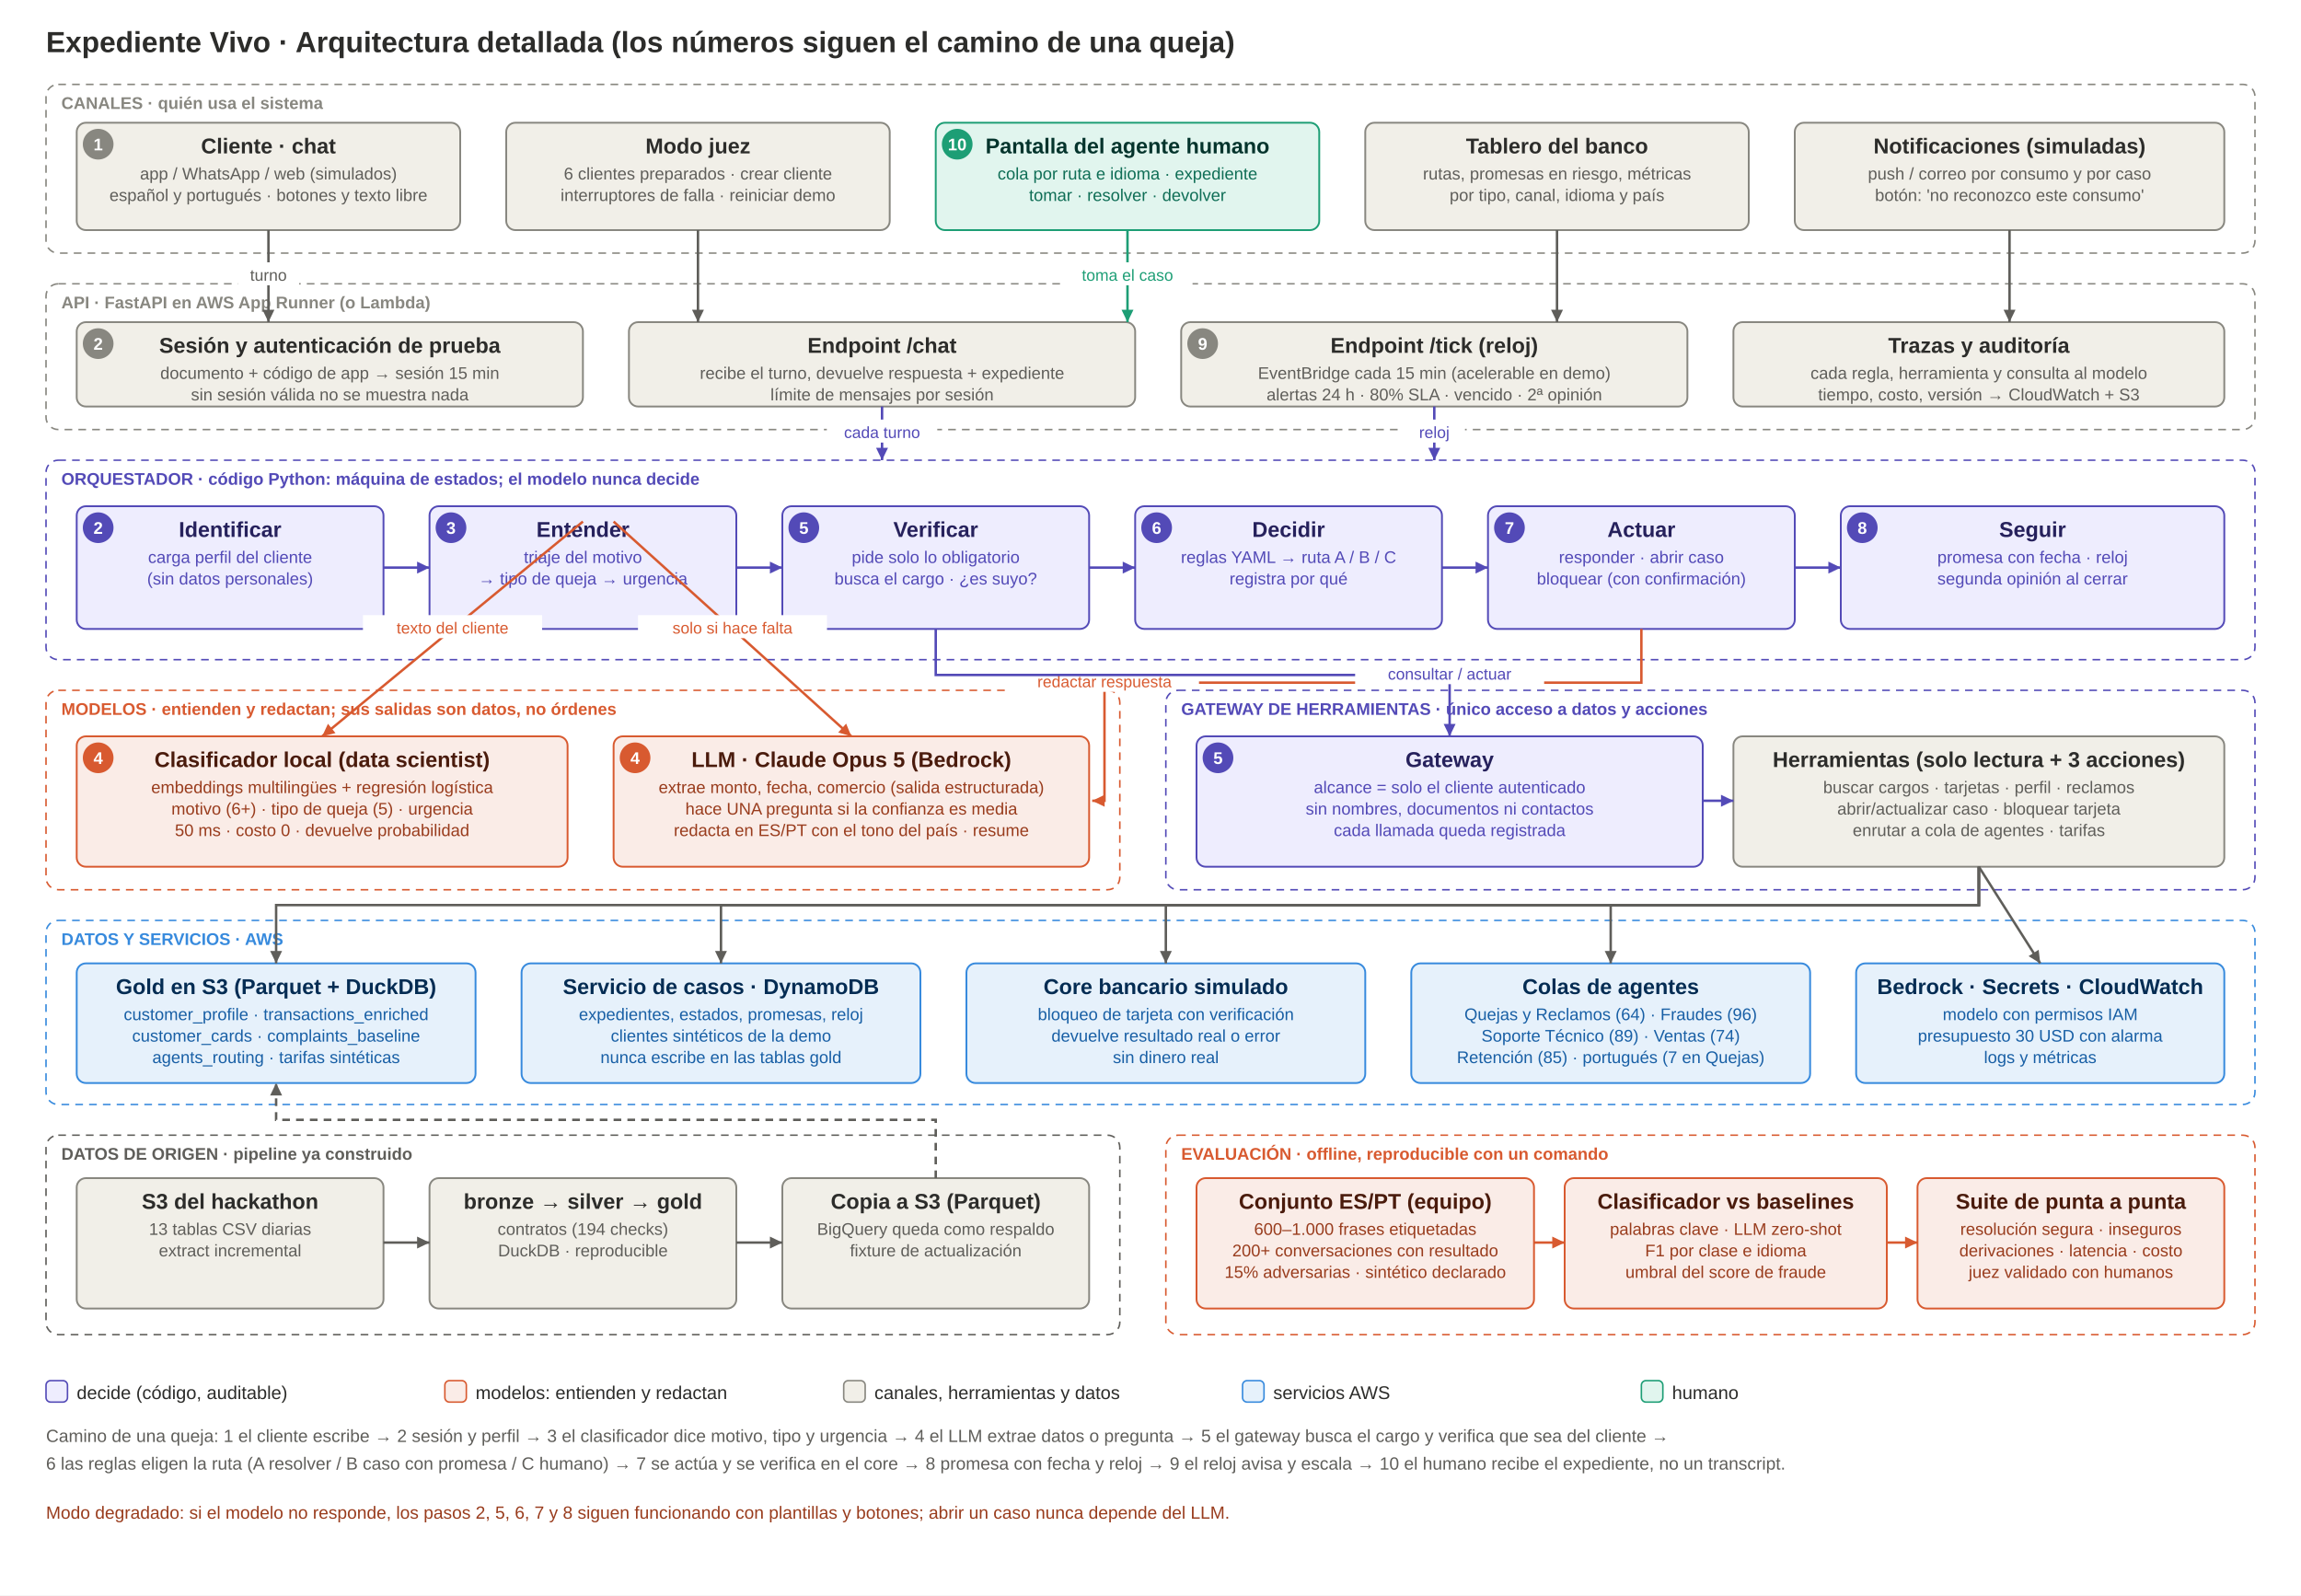
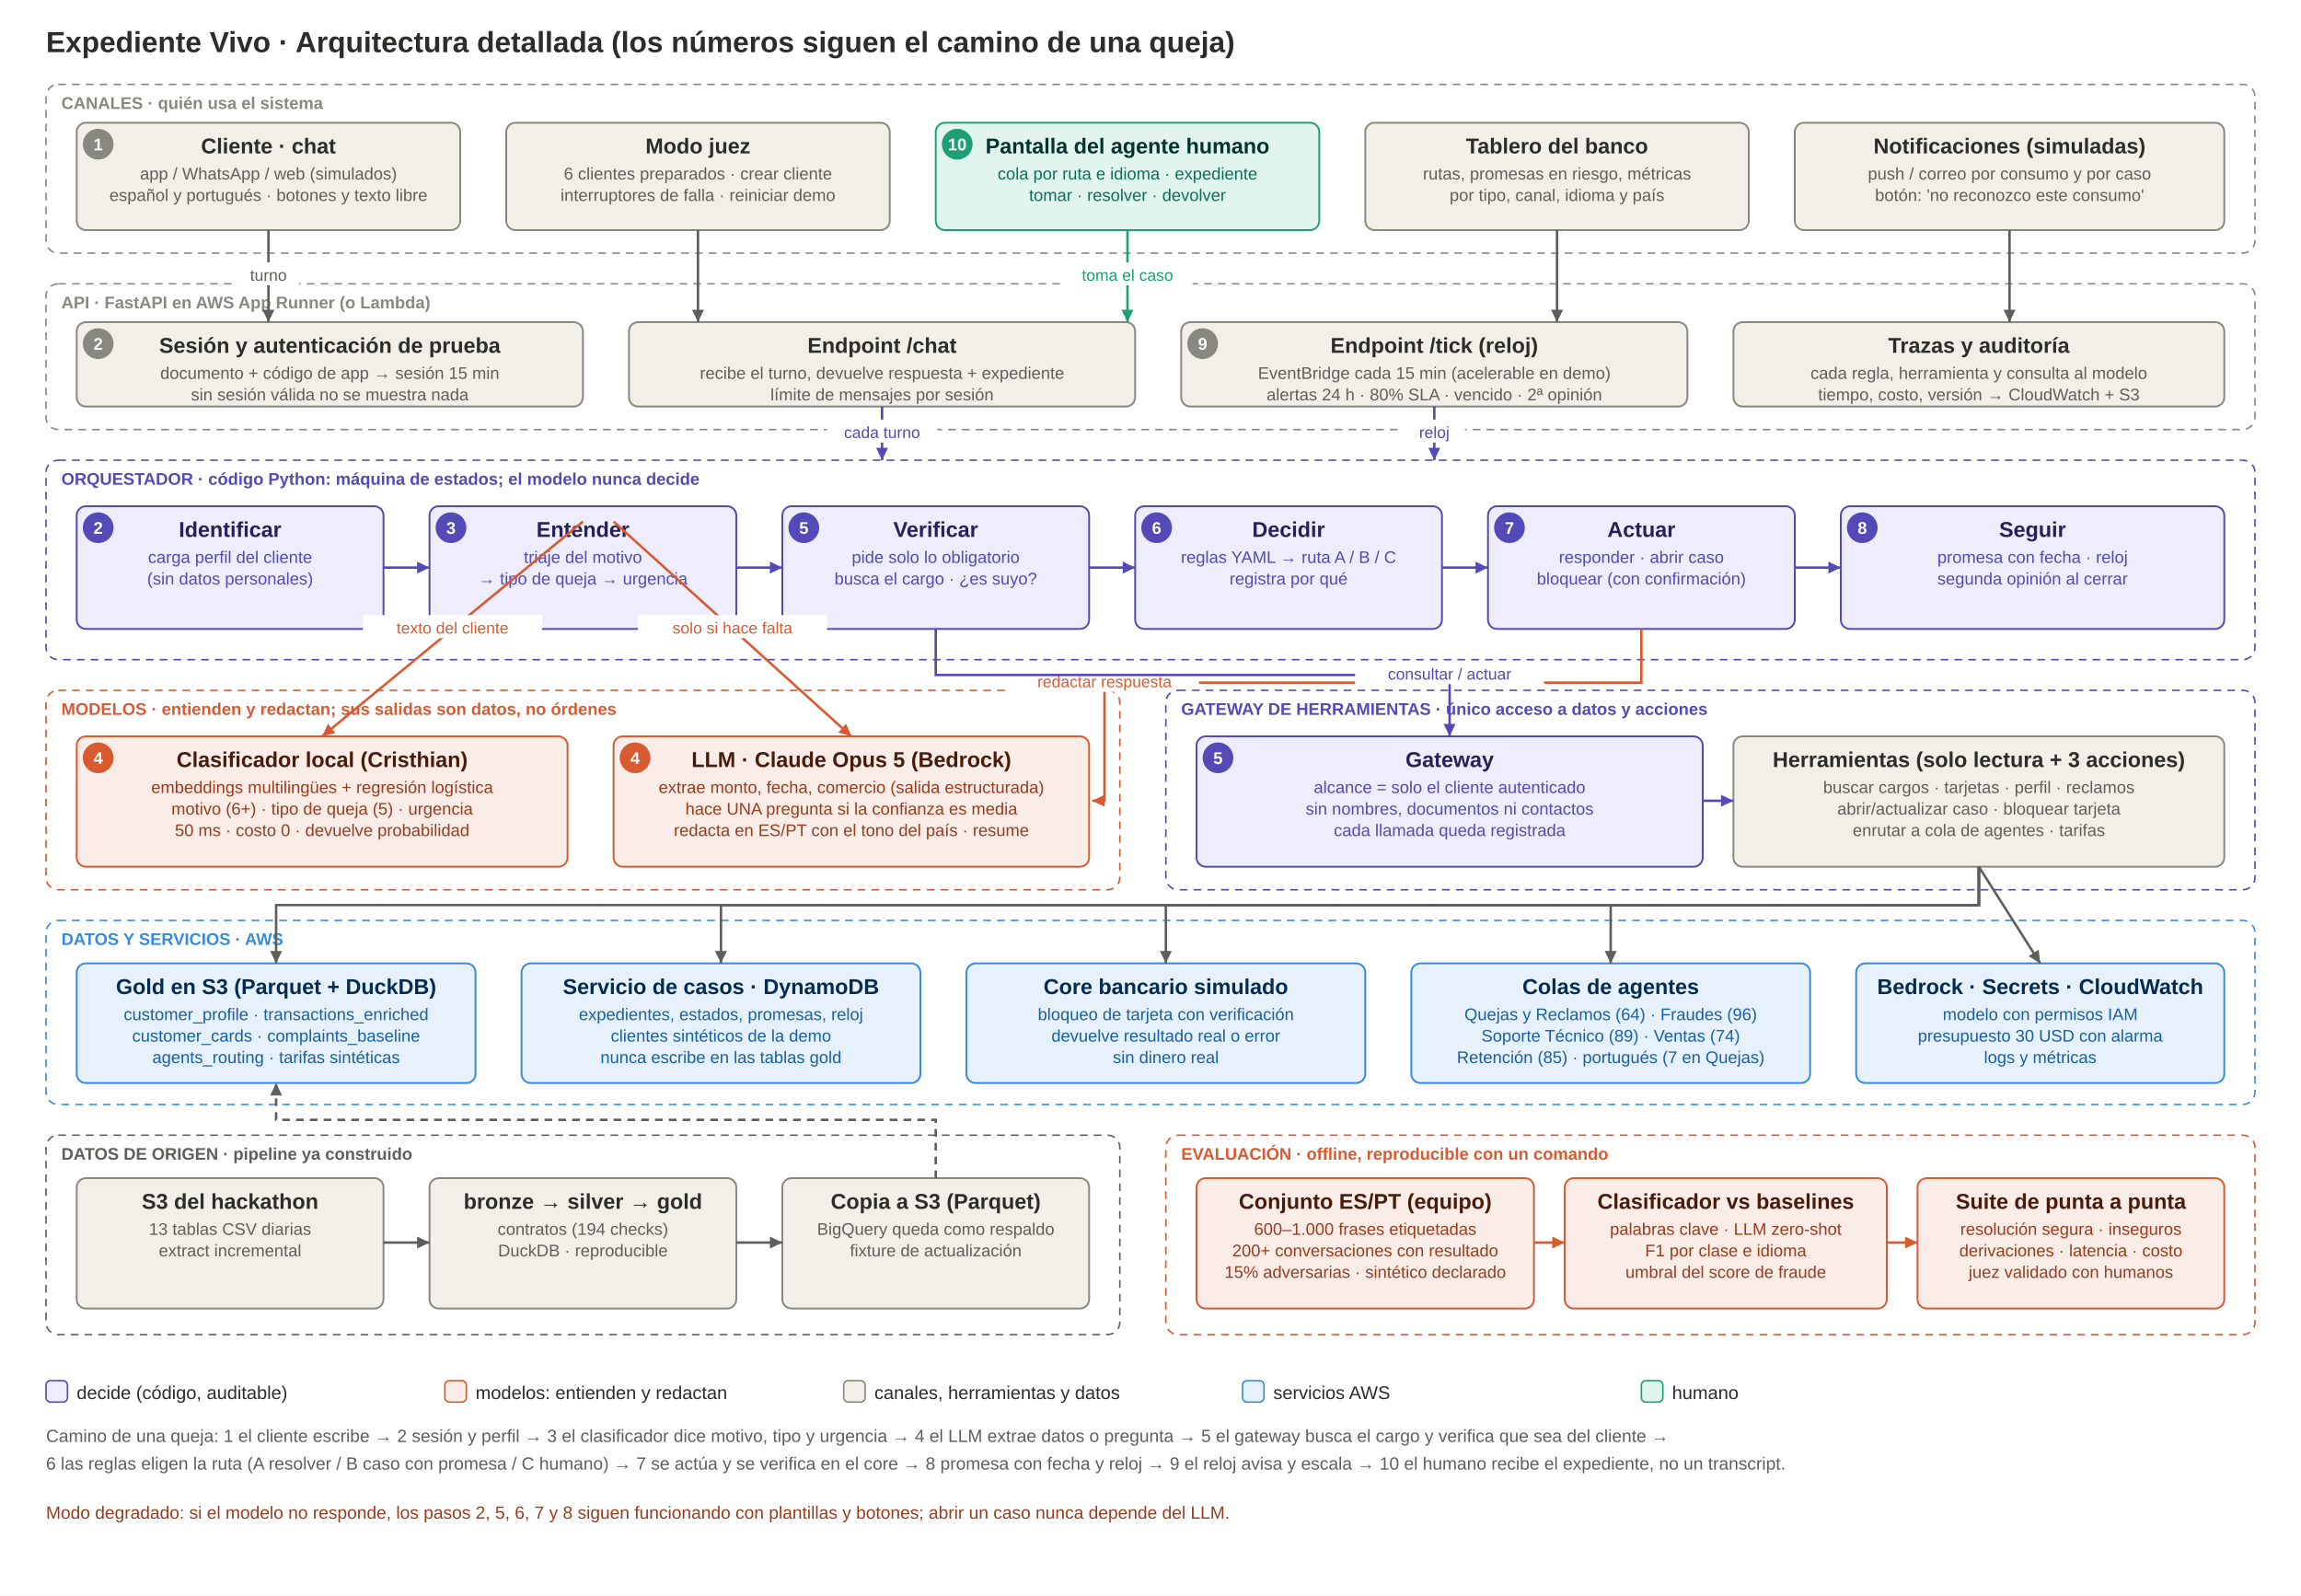
<svg xmlns="http://www.w3.org/2000/svg" width="1500" height="1040" viewBox="0 0 1500 1040" font-family="Arial, Helvetica, sans-serif">
  <rect x="0" y="0" width="1500" height="1040" fill="#ffffff" />
  <text x="30" y="34" font-size="19" fill="#2C2C2A" text-anchor="start" font-weight="bold">Expediente Vivo · Arquitectura detallada (los números siguen el camino de una queja)</text>
  <rect x="30" y="55" width="1440" height="110" rx="8" fill="none" stroke="#888780" stroke-width="1" stroke-dasharray="5 4" />
  <text x="40" y="71" font-size="11" font-weight="bold" fill="#888780">CANALES  ·  quién usa el sistema</text>
  <rect x="50" y="80" width="250" height="70" rx="6" fill="#F1EFE8" stroke="#888780" stroke-width="1.2" />
  <circle cx="64" cy="94" r="10" fill="#888780" />
  <text x="64" y="98" font-size="11" font-weight="bold" fill="#ffffff" text-anchor="middle">1</text>
  <text x="175.0" y="100" font-size="14" font-weight="bold" fill="#2C2C2A" text-anchor="middle">Cliente · chat</text>
  <text x="175.0" y="117" font-size="11" fill="#5F5E5A" text-anchor="middle">app / WhatsApp / web (simulados)</text>
  <text x="175.0" y="131" font-size="11" fill="#5F5E5A" text-anchor="middle">español y portugués · botones y texto libre</text>
  <rect x="330" y="80" width="250" height="70" rx="6" fill="#F1EFE8" stroke="#888780" stroke-width="1.2" />
  <text x="455.0" y="100" font-size="14" font-weight="bold" fill="#2C2C2A" text-anchor="middle">Modo juez</text>
  <text x="455.0" y="117" font-size="11" fill="#5F5E5A" text-anchor="middle">6 clientes preparados · crear cliente</text>
  <text x="455.0" y="131" font-size="11" fill="#5F5E5A" text-anchor="middle">interruptores de falla · reiniciar demo</text>
  <rect x="610" y="80" width="250" height="70" rx="6" fill="#E1F5EE" stroke="#1D9E75" stroke-width="1.2" />
  <circle cx="624" cy="94" r="10" fill="#1D9E75" />
  <text x="624" y="98" font-size="11" font-weight="bold" fill="#ffffff" text-anchor="middle">10</text>
  <text x="735.0" y="100" font-size="14" font-weight="bold" fill="#04342C" text-anchor="middle">Pantalla del agente humano</text>
  <text x="735.0" y="117" font-size="11" fill="#0F6E56" text-anchor="middle">cola por ruta e idioma · expediente</text>
  <text x="735.0" y="131" font-size="11" fill="#0F6E56" text-anchor="middle">tomar · resolver · devolver</text>
  <rect x="890" y="80" width="250" height="70" rx="6" fill="#F1EFE8" stroke="#888780" stroke-width="1.2" />
  <text x="1015.0" y="100" font-size="14" font-weight="bold" fill="#2C2C2A" text-anchor="middle">Tablero del banco</text>
  <text x="1015.0" y="117" font-size="11" fill="#5F5E5A" text-anchor="middle">rutas, promesas en riesgo, métricas</text>
  <text x="1015.0" y="131" font-size="11" fill="#5F5E5A" text-anchor="middle">por tipo, canal, idioma y país</text>
  <rect x="1170" y="80" width="280" height="70" rx="6" fill="#F1EFE8" stroke="#888780" stroke-width="1.2" />
  <text x="1310.0" y="100" font-size="14" font-weight="bold" fill="#2C2C2A" text-anchor="middle">Notificaciones (simuladas)</text>
  <text x="1310.0" y="117" font-size="11" fill="#5F5E5A" text-anchor="middle">push / correo por consumo y por caso</text>
  <text x="1310.0" y="131" font-size="11" fill="#5F5E5A" text-anchor="middle">botón: 'no reconozco este consumo'</text>
  <rect x="30" y="185" width="1440" height="95" rx="8" fill="none" stroke="#888780" stroke-width="1" stroke-dasharray="5 4" />
  <text x="40" y="201" font-size="11" font-weight="bold" fill="#888780">API  ·  FastAPI en AWS App Runner (o Lambda)</text>
  <rect x="50" y="210" width="330" height="55" rx="6" fill="#F1EFE8" stroke="#888780" stroke-width="1.2" />
  <circle cx="64" cy="224" r="10" fill="#888780" />
  <text x="64" y="228" font-size="11" font-weight="bold" fill="#ffffff" text-anchor="middle">2</text>
  <text x="215.0" y="230" font-size="14" font-weight="bold" fill="#2C2C2A" text-anchor="middle">Sesión y autenticación de prueba</text>
  <text x="215.0" y="247" font-size="11" fill="#5F5E5A" text-anchor="middle">documento + código de app → sesión 15 min</text>
  <text x="215.0" y="261" font-size="11" fill="#5F5E5A" text-anchor="middle">sin sesión válida no se muestra nada</text>
  <rect x="410" y="210" width="330" height="55" rx="6" fill="#F1EFE8" stroke="#888780" stroke-width="1.2" />
  <text x="575.0" y="230" font-size="14" font-weight="bold" fill="#2C2C2A" text-anchor="middle">Endpoint /chat</text>
  <text x="575.0" y="247" font-size="11" fill="#5F5E5A" text-anchor="middle">recibe el turno, devuelve respuesta + expediente</text>
  <text x="575.0" y="261" font-size="11" fill="#5F5E5A" text-anchor="middle">límite de mensajes por sesión</text>
  <rect x="770" y="210" width="330" height="55" rx="6" fill="#F1EFE8" stroke="#888780" stroke-width="1.2" />
  <circle cx="784" cy="224" r="10" fill="#888780" />
  <text x="784" y="228" font-size="11" font-weight="bold" fill="#ffffff" text-anchor="middle">9</text>
  <text x="935.0" y="230" font-size="14" font-weight="bold" fill="#2C2C2A" text-anchor="middle">Endpoint /tick (reloj)</text>
  <text x="935.0" y="247" font-size="11" fill="#5F5E5A" text-anchor="middle">EventBridge cada 15 min (acelerable en demo)</text>
  <text x="935.0" y="261" font-size="11" fill="#5F5E5A" text-anchor="middle">alertas 24 h · 80% SLA · vencido · 2ª opinión</text>
  <rect x="1130" y="210" width="320" height="55" rx="6" fill="#F1EFE8" stroke="#888780" stroke-width="1.2" />
  <text x="1290.0" y="230" font-size="14" font-weight="bold" fill="#2C2C2A" text-anchor="middle">Trazas y auditoría</text>
  <text x="1290.0" y="247" font-size="11" fill="#5F5E5A" text-anchor="middle">cada regla, herramienta y consulta al modelo</text>
  <text x="1290.0" y="261" font-size="11" fill="#5F5E5A" text-anchor="middle">tiempo, costo, versión → CloudWatch + S3</text>
  <rect x="30" y="300" width="1440" height="130" rx="8" fill="none" stroke="#534AB7" stroke-width="1" stroke-dasharray="5 4" />
  <text x="40" y="316" font-size="11" font-weight="bold" fill="#534AB7">ORQUESTADOR  ·  código Python: máquina de estados; el modelo nunca decide</text>
  <rect x="50" y="330" width="200" height="80" rx="6" fill="#EEEDFE" stroke="#534AB7" stroke-width="1.2" />
  <circle cx="64" cy="344" r="10" fill="#534AB7" />
  <text x="64" y="348" font-size="11" font-weight="bold" fill="#ffffff" text-anchor="middle">2</text>
  <text x="150.0" y="350" font-size="14" font-weight="bold" fill="#26215C" text-anchor="middle">Identificar</text>
  <text x="150.0" y="367" font-size="11" fill="#534AB7" text-anchor="middle">carga perfil del cliente</text>
  <text x="150.0" y="381" font-size="11" fill="#534AB7" text-anchor="middle">(sin datos personales)</text>
  <rect x="280" y="330" width="200" height="80" rx="6" fill="#EEEDFE" stroke="#534AB7" stroke-width="1.2" />
  <circle cx="294" cy="344" r="10" fill="#534AB7" />
  <text x="294" y="348" font-size="11" font-weight="bold" fill="#ffffff" text-anchor="middle">3</text>
  <text x="380.0" y="350" font-size="14" font-weight="bold" fill="#26215C" text-anchor="middle">Entender</text>
  <text x="380.0" y="367" font-size="11" fill="#534AB7" text-anchor="middle">triaje del motivo</text>
  <text x="380.0" y="381" font-size="11" fill="#534AB7" text-anchor="middle">→ tipo de queja → urgencia</text>
  <rect x="510" y="330" width="200" height="80" rx="6" fill="#EEEDFE" stroke="#534AB7" stroke-width="1.2" />
  <circle cx="524" cy="344" r="10" fill="#534AB7" />
  <text x="524" y="348" font-size="11" font-weight="bold" fill="#ffffff" text-anchor="middle">5</text>
  <text x="610.0" y="350" font-size="14" font-weight="bold" fill="#26215C" text-anchor="middle">Verificar</text>
  <text x="610.0" y="367" font-size="11" fill="#534AB7" text-anchor="middle">pide solo lo obligatorio</text>
  <text x="610.0" y="381" font-size="11" fill="#534AB7" text-anchor="middle">busca el cargo · ¿es suyo?</text>
  <rect x="740" y="330" width="200" height="80" rx="6" fill="#EEEDFE" stroke="#534AB7" stroke-width="1.2" />
  <circle cx="754" cy="344" r="10" fill="#534AB7" />
  <text x="754" y="348" font-size="11" font-weight="bold" fill="#ffffff" text-anchor="middle">6</text>
  <text x="840.0" y="350" font-size="14" font-weight="bold" fill="#26215C" text-anchor="middle">Decidir</text>
  <text x="840.0" y="367" font-size="11" fill="#534AB7" text-anchor="middle">reglas YAML → ruta A / B / C</text>
  <text x="840.0" y="381" font-size="11" fill="#534AB7" text-anchor="middle">registra por qué</text>
  <rect x="970" y="330" width="200" height="80" rx="6" fill="#EEEDFE" stroke="#534AB7" stroke-width="1.2" />
  <circle cx="984" cy="344" r="10" fill="#534AB7" />
  <text x="984" y="348" font-size="11" font-weight="bold" fill="#ffffff" text-anchor="middle">7</text>
  <text x="1070.0" y="350" font-size="14" font-weight="bold" fill="#26215C" text-anchor="middle">Actuar</text>
  <text x="1070.0" y="367" font-size="11" fill="#534AB7" text-anchor="middle">responder · abrir caso</text>
  <text x="1070.0" y="381" font-size="11" fill="#534AB7" text-anchor="middle">bloquear (con confirmación)</text>
  <rect x="1200" y="330" width="250" height="80" rx="6" fill="#EEEDFE" stroke="#534AB7" stroke-width="1.2" />
  <circle cx="1214" cy="344" r="10" fill="#534AB7" />
  <text x="1214" y="348" font-size="11" font-weight="bold" fill="#ffffff" text-anchor="middle">8</text>
  <text x="1325.0" y="350" font-size="14" font-weight="bold" fill="#26215C" text-anchor="middle">Seguir</text>
  <text x="1325.0" y="367" font-size="11" fill="#534AB7" text-anchor="middle">promesa con fecha · reloj</text>
  <text x="1325.0" y="381" font-size="11" fill="#534AB7" text-anchor="middle">segunda opinión al cerrar</text>
  <polyline points="250,370 280,370" fill="none" stroke="#534AB7" stroke-width="1.6" />
  <polygon points="280,370 271.9,373.9 271.9,366.1" fill="#534AB7" />
  <polyline points="480,370 510,370" fill="none" stroke="#534AB7" stroke-width="1.6" />
  <polygon points="510,370 501.9,373.9 501.9,366.1" fill="#534AB7" />
  <polyline points="710,370 740,370" fill="none" stroke="#534AB7" stroke-width="1.6" />
  <polygon points="740,370 731.9,373.9 731.9,366.1" fill="#534AB7" />
  <polyline points="940,370 970,370" fill="none" stroke="#534AB7" stroke-width="1.6" />
  <polygon points="970,370 961.9,373.9 961.9,366.1" fill="#534AB7" />
  <polyline points="1170,370 1200,370" fill="none" stroke="#534AB7" stroke-width="1.6" />
  <polygon points="1200,370 1191.9,373.9 1191.9,366.1" fill="#534AB7" />
  <rect x="30" y="450" width="700" height="130" rx="8" fill="none" stroke="#D85A30" stroke-width="1" stroke-dasharray="5 4" />
  <text x="40" y="466" font-size="11" font-weight="bold" fill="#D85A30">MODELOS  ·  entienden y redactan; sus salidas son datos, no órdenes</text>
  <rect x="50" y="480" width="320" height="85" rx="6" fill="#FAECE7" stroke="#D85A30" stroke-width="1.2" />
  <circle cx="64" cy="494" r="10" fill="#D85A30" />
  <text x="64" y="498" font-size="11" font-weight="bold" fill="#ffffff" text-anchor="middle">4</text>
-   <text x="210.0" y="500" font-size="14" font-weight="bold" fill="#4A1B0C" text-anchor="middle">Clasificador local (data scientist)</text>
+   <text x="210.0" y="500" font-size="14" font-weight="bold" fill="#4A1B0C" text-anchor="middle">Clasificador local (Cristhian)</text>
  <text x="210.0" y="517" font-size="11" fill="#993C1D" text-anchor="middle">embeddings multilingües + regresión logística</text>
  <text x="210.0" y="531" font-size="11" fill="#993C1D" text-anchor="middle">motivo (6+) · tipo de queja (5) · urgencia</text>
  <text x="210.0" y="545" font-size="11" fill="#993C1D" text-anchor="middle">50 ms · costo 0 · devuelve probabilidad</text>
  <rect x="400" y="480" width="310" height="85" rx="6" fill="#FAECE7" stroke="#D85A30" stroke-width="1.2" />
  <circle cx="414" cy="494" r="10" fill="#D85A30" />
  <text x="414" y="498" font-size="11" font-weight="bold" fill="#ffffff" text-anchor="middle">4</text>
  <text x="555.0" y="500" font-size="14" font-weight="bold" fill="#4A1B0C" text-anchor="middle">LLM · Claude Opus 5 (Bedrock)</text>
  <text x="555.0" y="517" font-size="11" fill="#993C1D" text-anchor="middle">extrae monto, fecha, comercio (salida estructurada)</text>
  <text x="555.0" y="531" font-size="11" fill="#993C1D" text-anchor="middle">hace UNA pregunta si la confianza es media</text>
  <text x="555.0" y="545" font-size="11" fill="#993C1D" text-anchor="middle">redacta en ES/PT con el tono del país · resume</text>
  <polyline points="380,340 210,480" fill="none" stroke="#D85A30" stroke-width="1.6" />
  <polygon points="210,480 213.8,471.8 218.7,477.9" fill="#D85A30" />
  <rect x="236.6" y="401.0" width="116.8" height="15" fill="#ffffff" />
  <text x="295.0" y="413.0" font-size="10.5" fill="#D85A30" text-anchor="middle">texto del cliente</text>
  <polyline points="400,340 555,480" fill="none" stroke="#D85A30" stroke-width="1.6" />
  <polygon points="555,480 546.4,477.5 551.6,471.7" fill="#D85A30" />
  <rect x="415.9" y="401.0" width="123.2" height="15" fill="#ffffff" />
  <text x="477.5" y="413.0" font-size="10.5" fill="#D85A30" text-anchor="middle">solo si hace falta</text>
  <polyline points="1070,410 1070,445 720,445 720,522 712,522" fill="none" stroke="#D85A30" stroke-width="1.6" />
  <polygon points="712,522 720.1,518.1 720.1,525.9" fill="#D85A30" />
  <rect x="658.4" y="436" width="123.2" height="15" fill="#ffffff" />
  <text x="720" y="448" font-size="10.5" fill="#D85A30" text-anchor="middle">redactar respuesta</text>
  <rect x="760" y="450" width="710" height="130" rx="8" fill="none" stroke="#534AB7" stroke-width="1" stroke-dasharray="5 4" />
  <text x="770" y="466" font-size="11" font-weight="bold" fill="#534AB7">GATEWAY DE HERRAMIENTAS  ·  único acceso a datos y acciones</text>
  <rect x="780" y="480" width="330" height="85" rx="6" fill="#EEEDFE" stroke="#534AB7" stroke-width="1.2" />
  <circle cx="794" cy="494" r="10" fill="#534AB7" />
  <text x="794" y="498" font-size="11" font-weight="bold" fill="#ffffff" text-anchor="middle">5</text>
  <text x="945.0" y="500" font-size="14" font-weight="bold" fill="#26215C" text-anchor="middle">Gateway</text>
  <text x="945.0" y="517" font-size="11" fill="#534AB7" text-anchor="middle">alcance = solo el cliente autenticado</text>
  <text x="945.0" y="531" font-size="11" fill="#534AB7" text-anchor="middle">sin nombres, documentos ni contactos</text>
  <text x="945.0" y="545" font-size="11" fill="#534AB7" text-anchor="middle">cada llamada queda registrada</text>
  <rect x="1130" y="480" width="320" height="85" rx="6" fill="#F1EFE8" stroke="#888780" stroke-width="1.2" />
  <text x="1290.0" y="500" font-size="14" font-weight="bold" fill="#2C2C2A" text-anchor="middle">Herramientas (solo lectura + 3 acciones)</text>
  <text x="1290.0" y="517" font-size="11" fill="#5F5E5A" text-anchor="middle">buscar cargos · tarjetas · perfil · reclamos</text>
  <text x="1290.0" y="531" font-size="11" fill="#5F5E5A" text-anchor="middle">abrir/actualizar caso · bloquear tarjeta</text>
  <text x="1290.0" y="545" font-size="11" fill="#5F5E5A" text-anchor="middle">enrutar a cola de agentes · tarifas</text>
  <polyline points="610,410 610,440 945,440 945,480" fill="none" stroke="#534AB7" stroke-width="1.6" />
  <polygon points="945,480 941.1,471.9 948.9,471.9" fill="#534AB7" />
  <rect x="883.4" y="431" width="123.2" height="15" fill="#ffffff" />
  <text x="945" y="443" font-size="10.5" fill="#534AB7" text-anchor="middle">consultar / actuar</text>
  <polyline points="1110,522 1130,522" fill="none" stroke="#534AB7" stroke-width="1.6" />
  <polygon points="1130,522 1121.9,525.9 1121.9,518.1" fill="#534AB7" />
  <rect x="30" y="600" width="1440" height="120" rx="8" fill="none" stroke="#378ADD" stroke-width="1" stroke-dasharray="5 4" />
  <text x="40" y="616" font-size="11" font-weight="bold" fill="#378ADD">DATOS Y SERVICIOS  ·  AWS</text>
  <rect x="50" y="628" width="260" height="78" rx="6" fill="#E6F1FB" stroke="#378ADD" stroke-width="1.2" />
  <text x="180.0" y="648" font-size="14" font-weight="bold" fill="#042C53" text-anchor="middle">Gold en S3 (Parquet + DuckDB)</text>
  <text x="180.0" y="665" font-size="11" fill="#185FA5" text-anchor="middle">customer_profile · transactions_enriched</text>
  <text x="180.0" y="679" font-size="11" fill="#185FA5" text-anchor="middle">customer_cards · complaints_baseline</text>
  <text x="180.0" y="693" font-size="11" fill="#185FA5" text-anchor="middle">agents_routing · tarifas sintéticas</text>
  <rect x="340" y="628" width="260" height="78" rx="6" fill="#E6F1FB" stroke="#378ADD" stroke-width="1.2" />
  <text x="470.0" y="648" font-size="14" font-weight="bold" fill="#042C53" text-anchor="middle">Servicio de casos · DynamoDB</text>
  <text x="470.0" y="665" font-size="11" fill="#185FA5" text-anchor="middle">expedientes, estados, promesas, reloj</text>
  <text x="470.0" y="679" font-size="11" fill="#185FA5" text-anchor="middle">clientes sintéticos de la demo</text>
  <text x="470.0" y="693" font-size="11" fill="#185FA5" text-anchor="middle">nunca escribe en las tablas gold</text>
  <rect x="630" y="628" width="260" height="78" rx="6" fill="#E6F1FB" stroke="#378ADD" stroke-width="1.2" />
  <text x="760.0" y="648" font-size="14" font-weight="bold" fill="#042C53" text-anchor="middle">Core bancario simulado</text>
  <text x="760.0" y="665" font-size="11" fill="#185FA5" text-anchor="middle">bloqueo de tarjeta con verificación</text>
  <text x="760.0" y="679" font-size="11" fill="#185FA5" text-anchor="middle">devuelve resultado real o error</text>
  <text x="760.0" y="693" font-size="11" fill="#185FA5" text-anchor="middle">sin dinero real</text>
  <rect x="920" y="628" width="260" height="78" rx="6" fill="#E6F1FB" stroke="#378ADD" stroke-width="1.2" />
  <text x="1050.0" y="648" font-size="14" font-weight="bold" fill="#042C53" text-anchor="middle">Colas de agentes</text>
  <text x="1050.0" y="665" font-size="11" fill="#185FA5" text-anchor="middle">Quejas y Reclamos (64) · Fraudes (96)</text>
  <text x="1050.0" y="679" font-size="11" fill="#185FA5" text-anchor="middle">Soporte Técnico (89) · Ventas (74)</text>
  <text x="1050.0" y="693" font-size="11" fill="#185FA5" text-anchor="middle">Retención (85) · portugués (7 en Quejas)</text>
  <rect x="1210" y="628" width="240" height="78" rx="6" fill="#E6F1FB" stroke="#378ADD" stroke-width="1.2" />
  <text x="1330.0" y="648" font-size="14" font-weight="bold" fill="#042C53" text-anchor="middle">Bedrock · Secrets · CloudWatch</text>
  <text x="1330.0" y="665" font-size="11" fill="#185FA5" text-anchor="middle">modelo con permisos IAM</text>
  <text x="1330.0" y="679" font-size="11" fill="#185FA5" text-anchor="middle">presupuesto 30 USD con alarma</text>
  <text x="1330.0" y="693" font-size="11" fill="#185FA5" text-anchor="middle">logs y métricas</text>
  <polyline points="1290,565 1290,590 180,590 180,628" fill="none" stroke="#5F5E5A" stroke-width="1.6" />
  <polygon points="180,628 176.1,619.9 183.9,619.9" fill="#5F5E5A" />
  <polyline points="1290,565 1290,590 470,590 470,628" fill="none" stroke="#5F5E5A" stroke-width="1.6" />
  <polygon points="470,628 466.1,619.9 473.9,619.9" fill="#5F5E5A" />
  <polyline points="1290,565 1290,590 760,590 760,628" fill="none" stroke="#5F5E5A" stroke-width="1.6" />
  <polygon points="760,628 756.1,619.9 763.9,619.9" fill="#5F5E5A" />
  <polyline points="1290,565 1290,590 1050,590 1050,628" fill="none" stroke="#5F5E5A" stroke-width="1.6" />
  <polygon points="1050,628 1046.1,619.9 1053.9,619.9" fill="#5F5E5A" />
  <polyline points="1290,565 1330,628" fill="none" stroke="#5F5E5A" stroke-width="1.6" />
  <polygon points="1330,628 1322.4,623.3 1329.0,619.1" fill="#5F5E5A" />
  <rect x="30" y="740" width="700" height="130" rx="8" fill="none" stroke="#5F5E5A" stroke-width="1" stroke-dasharray="5 4" />
  <text x="40" y="756" font-size="11" font-weight="bold" fill="#5F5E5A">DATOS DE ORIGEN  ·  pipeline ya construido</text>
  <rect x="50" y="768" width="200" height="85" rx="6" fill="#F1EFE8" stroke="#888780" stroke-width="1.2" />
  <text x="150.0" y="788" font-size="14" font-weight="bold" fill="#2C2C2A" text-anchor="middle">S3 del hackathon</text>
  <text x="150.0" y="805" font-size="11" fill="#5F5E5A" text-anchor="middle">13 tablas CSV diarias</text>
  <text x="150.0" y="819" font-size="11" fill="#5F5E5A" text-anchor="middle">extract incremental</text>
  <rect x="280" y="768" width="200" height="85" rx="6" fill="#F1EFE8" stroke="#888780" stroke-width="1.2" />
  <text x="380.0" y="788" font-size="14" font-weight="bold" fill="#2C2C2A" text-anchor="middle">bronze → silver → gold</text>
  <text x="380.0" y="805" font-size="11" fill="#5F5E5A" text-anchor="middle">contratos (194 checks)</text>
  <text x="380.0" y="819" font-size="11" fill="#5F5E5A" text-anchor="middle">DuckDB · reproducible</text>
  <rect x="510" y="768" width="200" height="85" rx="6" fill="#F1EFE8" stroke="#888780" stroke-width="1.2" />
  <text x="610.0" y="788" font-size="14" font-weight="bold" fill="#2C2C2A" text-anchor="middle">Copia a S3 (Parquet)</text>
  <text x="610.0" y="805" font-size="11" fill="#5F5E5A" text-anchor="middle">BigQuery queda como respaldo</text>
  <text x="610.0" y="819" font-size="11" fill="#5F5E5A" text-anchor="middle">fixture de actualización</text>
  <polyline points="250,810 280,810" fill="none" stroke="#5F5E5A" stroke-width="1.6" />
  <polygon points="280,810 271.9,813.9 271.9,806.1" fill="#5F5E5A" />
  <polyline points="480,810 510,810" fill="none" stroke="#5F5E5A" stroke-width="1.6" />
  <polygon points="510,810 501.9,813.9 501.9,806.1" fill="#5F5E5A" />
  <polyline points="610,768 610,730 180,730 180,706" fill="none" stroke="#5F5E5A" stroke-width="1.6" stroke-dasharray="5 4" />
  <polygon points="180,706 183.9,714.1 176.1,714.1" fill="#5F5E5A" />
  <rect x="760" y="740" width="710" height="130" rx="8" fill="none" stroke="#D85A30" stroke-width="1" stroke-dasharray="5 4" />
  <text x="770" y="756" font-size="11" font-weight="bold" fill="#D85A30">EVALUACIÓN  ·  offline, reproducible con un comando</text>
  <rect x="780" y="768" width="220" height="85" rx="6" fill="#FAECE7" stroke="#D85A30" stroke-width="1.2" />
  <text x="890.0" y="788" font-size="14" font-weight="bold" fill="#4A1B0C" text-anchor="middle">Conjunto ES/PT (equipo)</text>
  <text x="890.0" y="805" font-size="11" fill="#993C1D" text-anchor="middle">600–1.000 frases etiquetadas</text>
  <text x="890.0" y="819" font-size="11" fill="#993C1D" text-anchor="middle">200+ conversaciones con resultado</text>
  <text x="890.0" y="833" font-size="11" fill="#993C1D" text-anchor="middle">15% adversarias · sintético declarado</text>
  <rect x="1020" y="768" width="210" height="85" rx="6" fill="#FAECE7" stroke="#D85A30" stroke-width="1.2" />
  <text x="1125.0" y="788" font-size="14" font-weight="bold" fill="#4A1B0C" text-anchor="middle">Clasificador vs baselines</text>
  <text x="1125.0" y="805" font-size="11" fill="#993C1D" text-anchor="middle">palabras clave · LLM zero-shot</text>
  <text x="1125.0" y="819" font-size="11" fill="#993C1D" text-anchor="middle">F1 por clase e idioma</text>
  <text x="1125.0" y="833" font-size="11" fill="#993C1D" text-anchor="middle">umbral del score de fraude</text>
  <rect x="1250" y="768" width="200" height="85" rx="6" fill="#FAECE7" stroke="#D85A30" stroke-width="1.2" />
  <text x="1350.0" y="788" font-size="14" font-weight="bold" fill="#4A1B0C" text-anchor="middle">Suite de punta a punta</text>
  <text x="1350.0" y="805" font-size="11" fill="#993C1D" text-anchor="middle">resolución segura · inseguros</text>
  <text x="1350.0" y="819" font-size="11" fill="#993C1D" text-anchor="middle">derivaciones · latencia · costo</text>
  <text x="1350.0" y="833" font-size="11" fill="#993C1D" text-anchor="middle">juez validado con humanos</text>
  <polyline points="1000,810 1020,810" fill="none" stroke="#D85A30" stroke-width="1.6" />
  <polygon points="1020,810 1011.9,813.9 1011.9,806.1" fill="#D85A30" />
  <polyline points="1230,810 1250,810" fill="none" stroke="#D85A30" stroke-width="1.6" />
  <polygon points="1250,810 1241.9,813.9 1241.9,806.1" fill="#D85A30" />
  <polyline points="175,150 175,210" fill="none" stroke="#5F5E5A" stroke-width="1.6" />
  <polygon points="175,210 171.1,201.9 178.9,201.9" fill="#5F5E5A" />
  <rect x="155.0" y="171.0" width="40.0" height="15" fill="#ffffff" />
  <text x="175.0" y="183.0" font-size="10.5" fill="#5F5E5A" text-anchor="middle">turno</text>
  <polyline points="455,150 455,210" fill="none" stroke="#5F5E5A" stroke-width="1.6" />
  <polygon points="455,210 451.1,201.9 458.9,201.9" fill="#5F5E5A" />
  <polyline points="735,150 735,210" fill="none" stroke="#1D9E75" stroke-width="1.6" />
  <polygon points="735,210 731.1,201.9 738.9,201.9" fill="#1D9E75" />
  <rect x="692.6" y="171.0" width="84.8" height="15" fill="#ffffff" />
  <text x="735.0" y="183.0" font-size="10.5" fill="#1D9E75" text-anchor="middle">toma el caso</text>
  <polyline points="1015,150 1015,210" fill="none" stroke="#5F5E5A" stroke-width="1.6" />
  <polygon points="1015,210 1011.1,201.9 1018.9,201.9" fill="#5F5E5A" />
  <polyline points="1310,150 1310,210" fill="none" stroke="#5F5E5A" stroke-width="1.6" />
  <polygon points="1310,210 1306.1,201.9 1313.9,201.9" fill="#5F5E5A" />
  <polyline points="575,265 575,300" fill="none" stroke="#534AB7" stroke-width="1.6" />
  <polygon points="575,300 571.1,291.9 578.9,291.9" fill="#534AB7" />
  <rect x="539.0" y="273.5" width="72.0" height="15" fill="#ffffff" />
  <text x="575.0" y="285.5" font-size="10.5" fill="#534AB7" text-anchor="middle">cada turno</text>
  <polyline points="935,265 935,300" fill="none" stroke="#534AB7" stroke-width="1.6" />
  <polygon points="935,300 931.1,291.9 938.9,291.9" fill="#534AB7" />
  <rect x="915.0" y="273.5" width="40.0" height="15" fill="#ffffff" />
  <text x="935.0" y="285.5" font-size="10.5" fill="#534AB7" text-anchor="middle">reloj</text>
  <rect x="30" y="900" width="14" height="14" rx="3" fill="#EEEDFE" stroke="#534AB7" />
  <text x="50" y="912" font-size="12" fill="#2C2C2A" text-anchor="start">decide (código, auditable)</text>
  <rect x="290" y="900" width="14" height="14" rx="3" fill="#FAECE7" stroke="#D85A30" />
  <text x="310" y="912" font-size="12" fill="#2C2C2A" text-anchor="start">modelos: entienden y redactan</text>
  <rect x="550" y="900" width="14" height="14" rx="3" fill="#F1EFE8" stroke="#888780" />
  <text x="570" y="912" font-size="12" fill="#2C2C2A" text-anchor="start">canales, herramientas y datos</text>
  <rect x="810" y="900" width="14" height="14" rx="3" fill="#E6F1FB" stroke="#378ADD" />
  <text x="830" y="912" font-size="12" fill="#2C2C2A" text-anchor="start">servicios AWS</text>
  <rect x="1070" y="900" width="14" height="14" rx="3" fill="#E1F5EE" stroke="#1D9E75" />
  <text x="1090" y="912" font-size="12" fill="#2C2C2A" text-anchor="start">humano</text>
  <text x="30" y="940" font-size="11.5" fill="#5F5E5A" text-anchor="start">Camino de una queja: 1 el cliente escribe → 2 sesión y perfil → 3 el clasificador dice motivo, tipo y urgencia → 4 el LLM extrae datos o pregunta → 5 el gateway busca el cargo y verifica que sea del cliente →</text>
  <text x="30" y="958" font-size="11.5" fill="#5F5E5A" text-anchor="start">6 las reglas eligen la ruta (A resolver / B caso con promesa / C humano) → 7 se actúa y se verifica en el core → 8 promesa con fecha y reloj → 9 el reloj avisa y escala → 10 el humano recibe el expediente, no un transcript.</text>
  <text x="30" y="990" font-size="11.5" fill="#993C1D" text-anchor="start">Modo degradado: si el modelo no responde, los pasos 2, 5, 6, 7 y 8 siguen funcionando con plantillas y botones; abrir un caso nunca depende del LLM.</text>
</svg>
